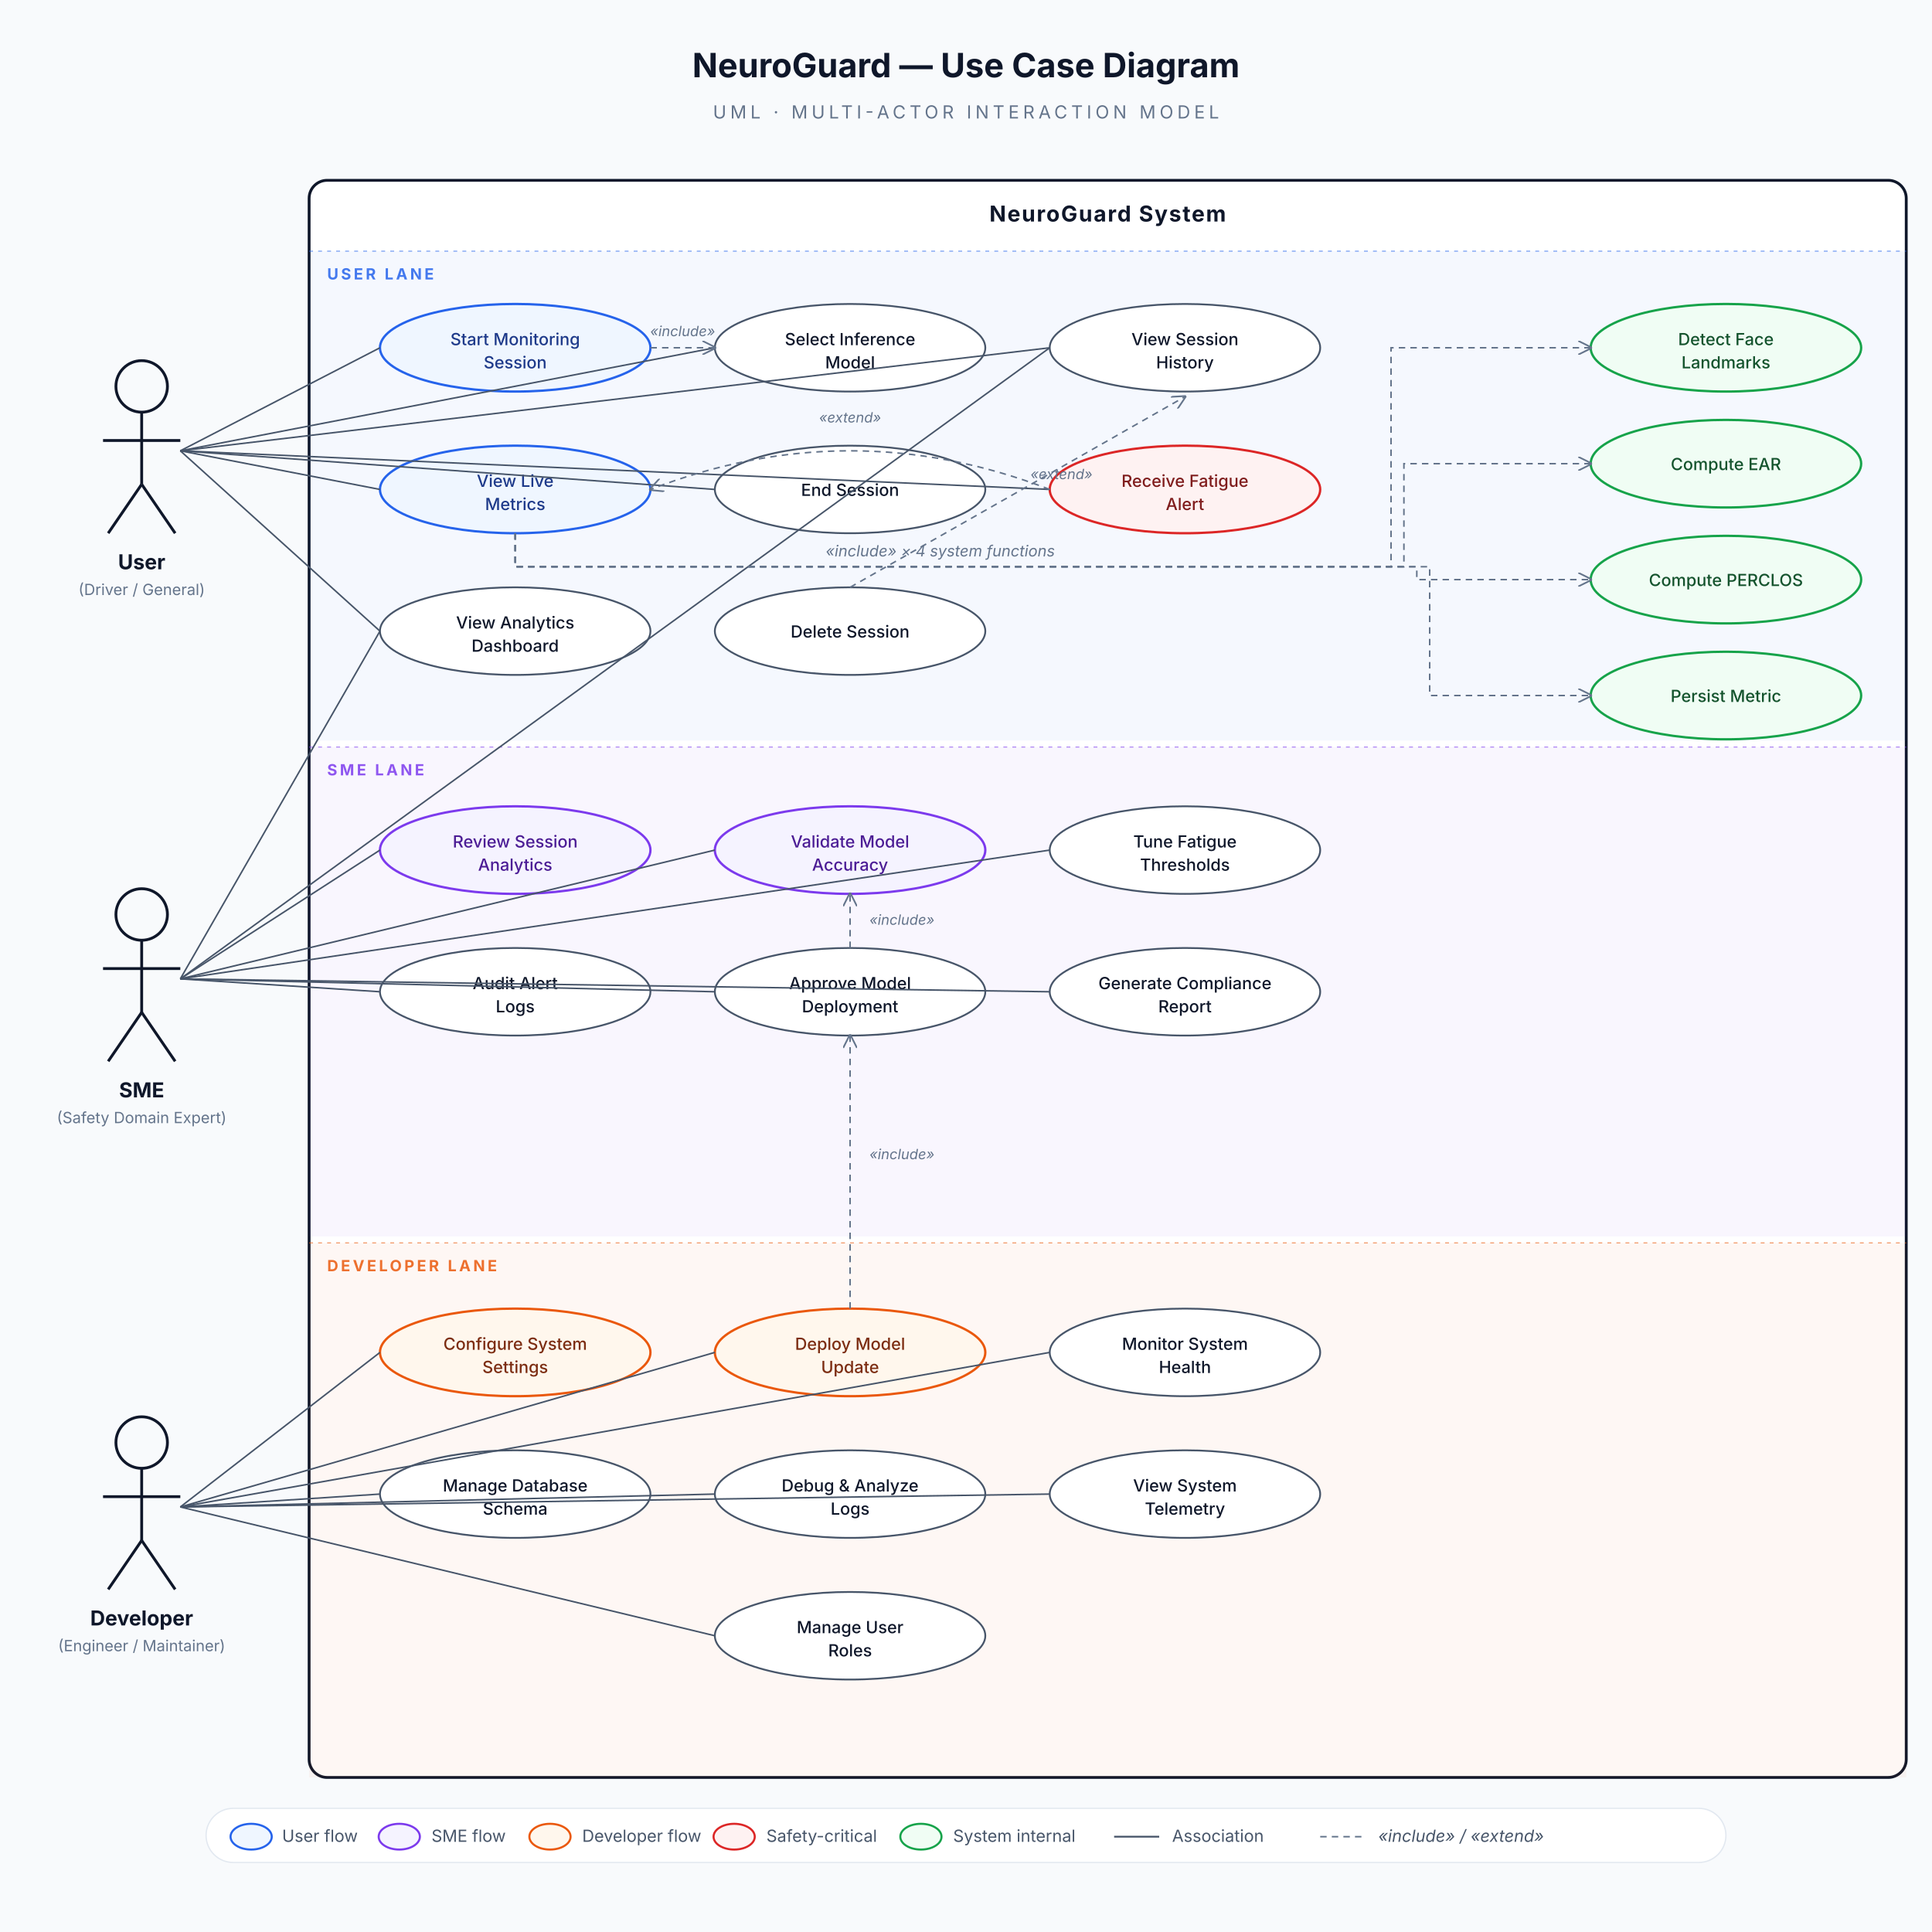
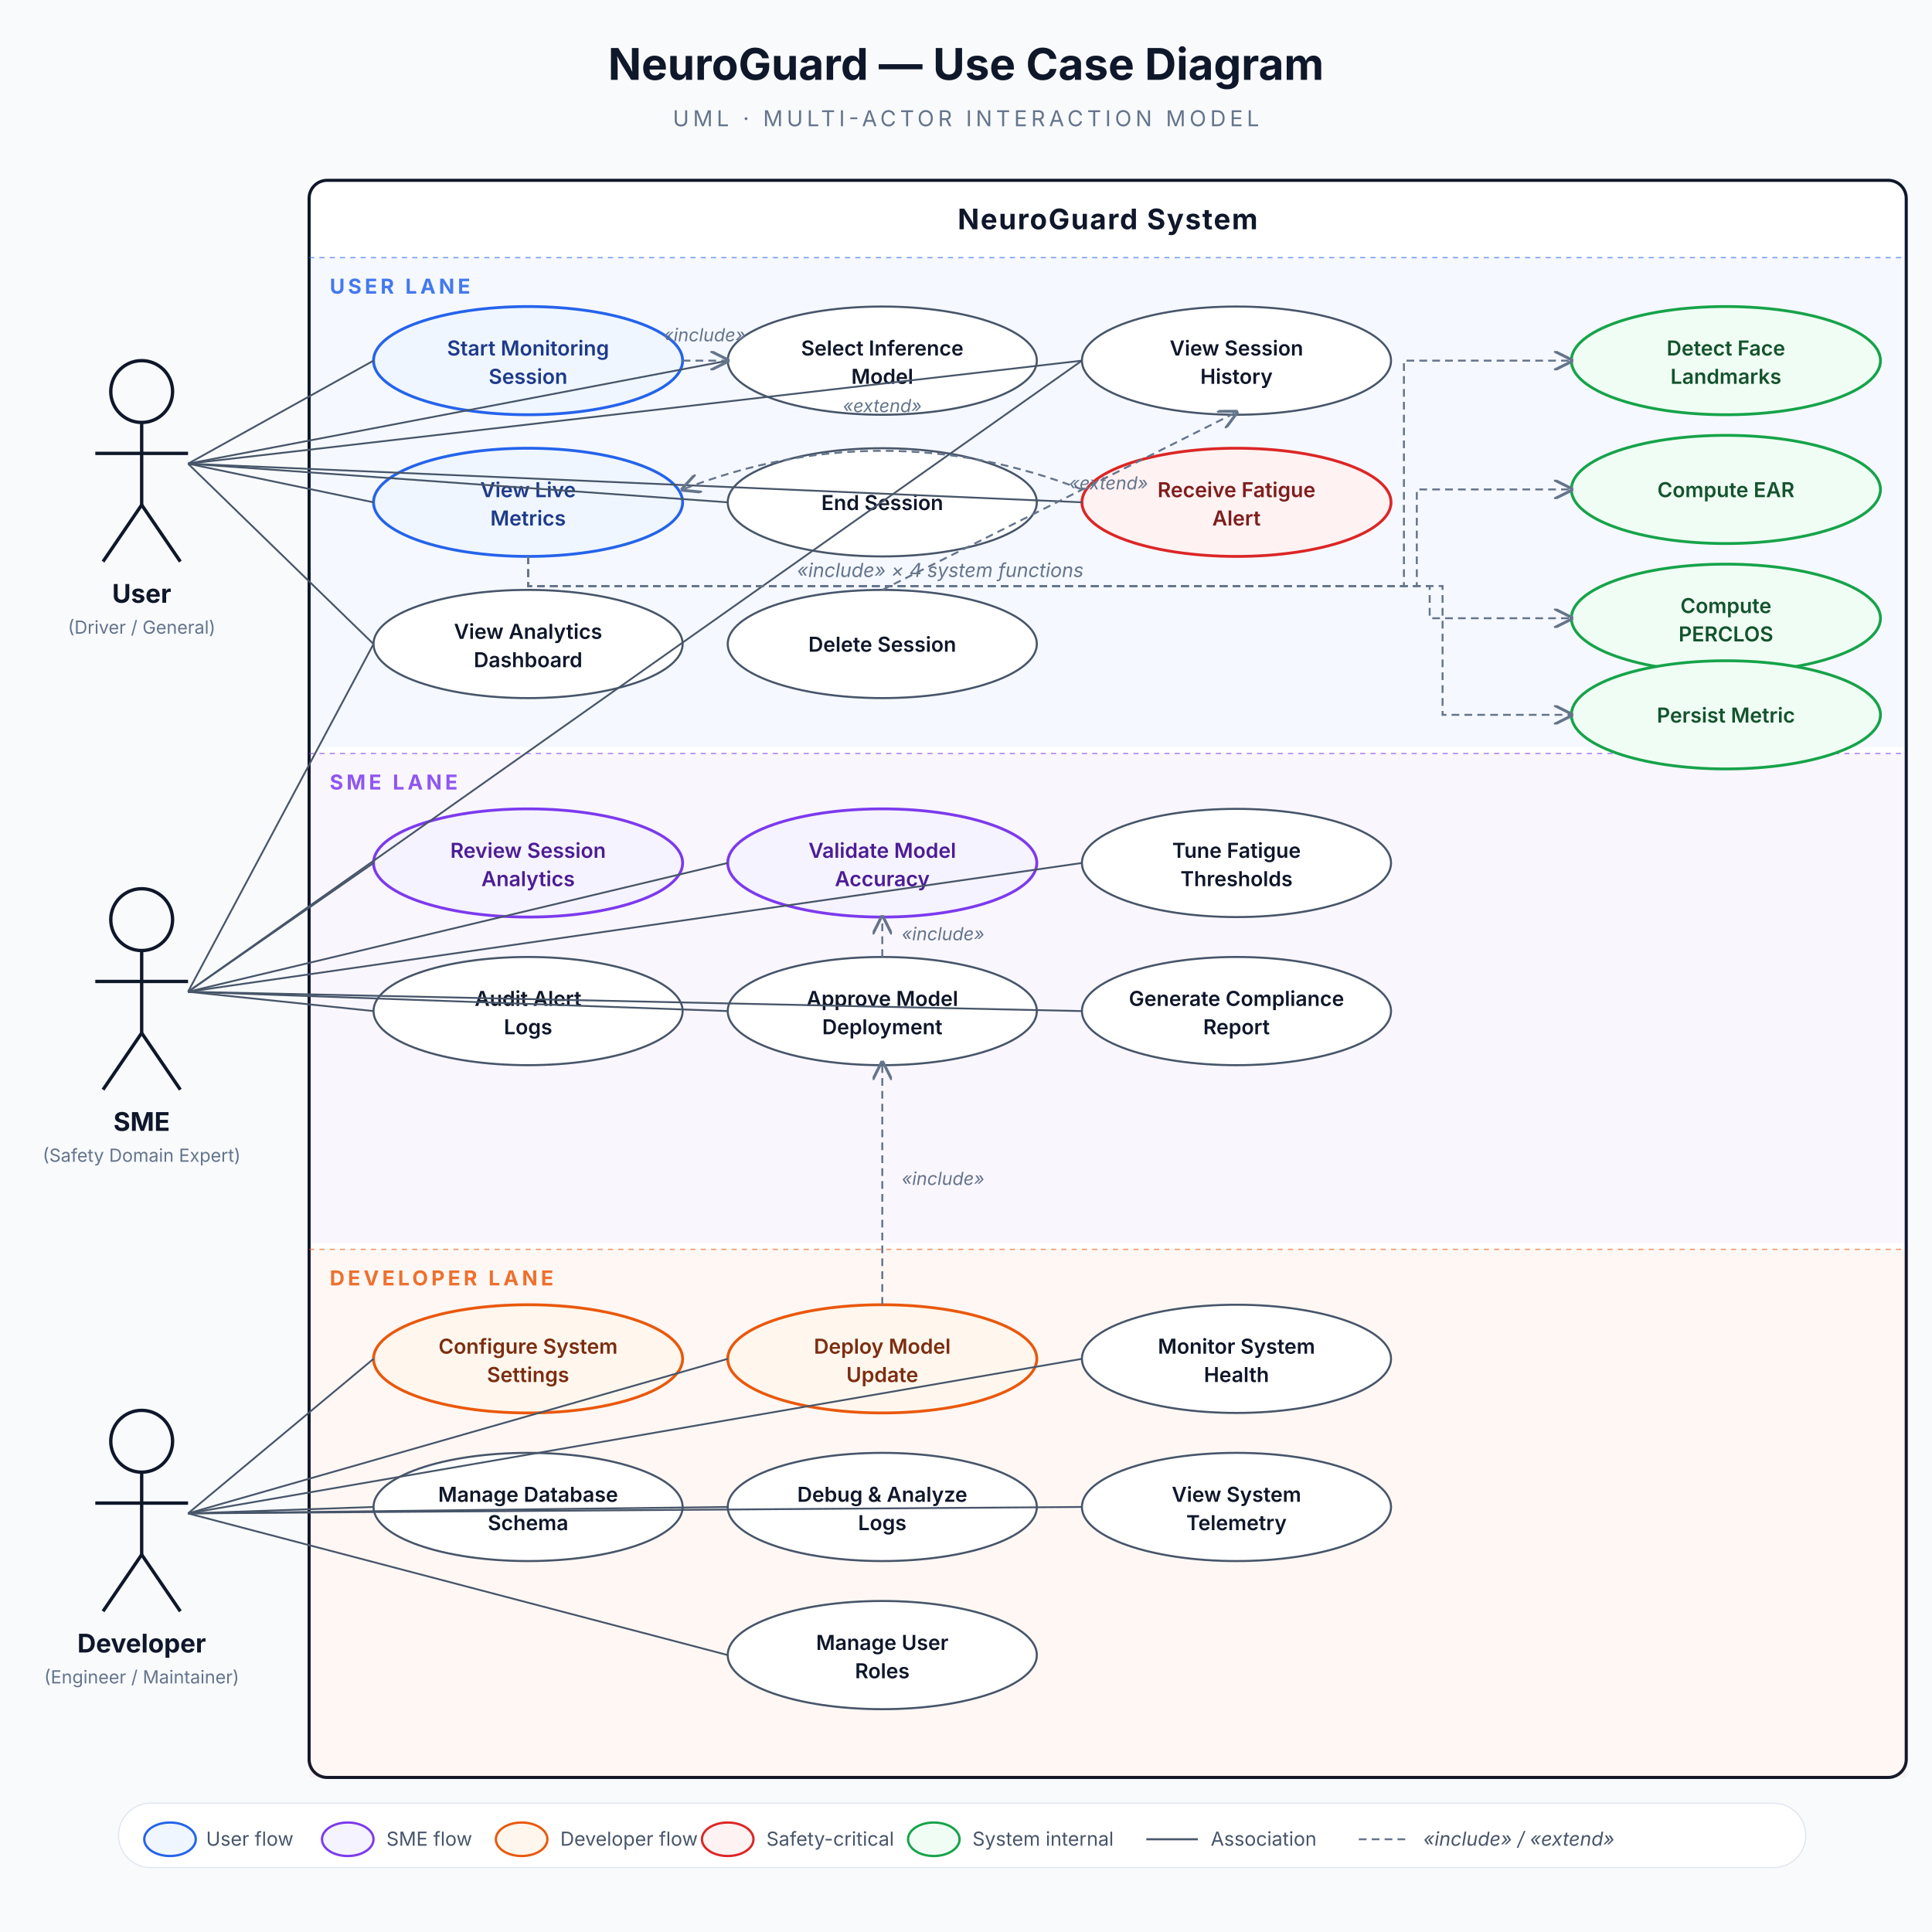
<svg xmlns="http://www.w3.org/2000/svg" viewBox="0 0 1500 1500" font-family="'Inter', system-ui, sans-serif">
  <rect width="1500" height="1500" fill="#f8fafc" />
  <defs>
-     <marker id="arrow" viewBox="0 0 10 10" refX="9" refY="5" markerWidth="9" markerHeight="9" orient="auto">
-       <path d="M 0 0 L 10 5 L 0 10" fill="none" stroke="#64748b" stroke-width="1.2" />
+     <marker id="arrow" viewBox="0 0 10 10" refX="9" refY="5" markerWidth="10" markerHeight="10" orient="auto">
+       <path d="M 0 0 L 10 5 L 0 10" fill="none" stroke="#64748b" stroke-width="1.5" />
    </marker>
  </defs>
-   <text x="750" y="60" text-anchor="middle" font-size="26" font-weight="700" fill="#0f172a">NeuroGuard — Use Case Diagram</text>
-   <text x="750" y="92" text-anchor="middle" font-size="14" fill="#64748b" letter-spacing="3">UML · MULTI-ACTOR INTERACTION MODEL</text>
-   <rect x="240" y="140" width="1240" height="1240" rx="14" fill="#ffffff" stroke="#0f172a" stroke-width="2.2" />
-   <text x="860" y="172" text-anchor="middle" font-size="17" font-weight="700" fill="#0f172a" letter-spacing="1">NeuroGuard System</text>
-   <rect x="240" y="195" width="1240" height="380" fill="#2563eb" opacity="0.05" />
-   <line x1="240" y1="195" x2="1480" y2="195" stroke="#2563eb" stroke-width="0.8" stroke-dasharray="3 4" opacity="0.6" />
-   <text x="254" y="217" font-size="12" font-weight="700" fill="#2563eb" letter-spacing="2" opacity="0.85">USER LANE</text>
-   <rect x="240" y="580" width="1240" height="380" fill="#7c3aed" opacity="0.05" />
-   <line x1="240" y1="580" x2="1480" y2="580" stroke="#7c3aed" stroke-width="0.8" stroke-dasharray="3 4" opacity="0.6" />
-   <text x="254" y="602" font-size="12" font-weight="700" fill="#7c3aed" letter-spacing="2" opacity="0.85">SME LANE</text>
-   <rect x="240" y="965" width="1240" height="415" fill="#ea580c" opacity="0.05" />
-   <line x1="240" y1="965" x2="1480" y2="965" stroke="#ea580c" stroke-width="0.8" stroke-dasharray="3 4" opacity="0.6" />
-   <text x="254" y="987" font-size="12" font-weight="700" fill="#ea580c" letter-spacing="2" opacity="0.85">DEVELOPER LANE</text>
-   <g>
-     <circle cx="110" cy="300" r="20" fill="none" stroke="#0f172a" stroke-width="2.2" />
-     <line x1="110" y1="320" x2="110" y2="376" stroke="#0f172a" stroke-width="2.2" />
-     <line x1="80" y1="342" x2="140" y2="342" stroke="#0f172a" stroke-width="2.2" />
-     <line x1="110" y1="376" x2="84" y2="414" stroke="#0f172a" stroke-width="2.2" />
-     <line x1="110" y1="376" x2="136" y2="414" stroke="#0f172a" stroke-width="2.2" />
-     <text x="110" y="442" text-anchor="middle" font-size="16" font-weight="700" fill="#0f172a">User</text>
-     <text x="110" y="462" text-anchor="middle" font-size="12" fill="#64748b">(Driver / General)</text>
-   </g>
-   <g>
-     <circle cx="110" cy="710" r="20" fill="none" stroke="#0f172a" stroke-width="2.2" />
-     <line x1="110" y1="730" x2="110" y2="786" stroke="#0f172a" stroke-width="2.2" />
-     <line x1="80" y1="752" x2="140" y2="752" stroke="#0f172a" stroke-width="2.2" />
-     <line x1="110" y1="786" x2="84" y2="824" stroke="#0f172a" stroke-width="2.2" />
-     <line x1="110" y1="786" x2="136" y2="824" stroke="#0f172a" stroke-width="2.2" />
-     <text x="110" y="852" text-anchor="middle" font-size="16" font-weight="700" fill="#0f172a">SME</text>
-     <text x="110" y="872" text-anchor="middle" font-size="12" fill="#64748b">(Safety Domain Expert)</text>
-   </g>
-   <g>
-     <circle cx="110" cy="1120" r="20" fill="none" stroke="#0f172a" stroke-width="2.2" />
-     <line x1="110" y1="1140" x2="110" y2="1196" stroke="#0f172a" stroke-width="2.2" />
-     <line x1="80" y1="1162" x2="140" y2="1162" stroke="#0f172a" stroke-width="2.2" />
-     <line x1="110" y1="1196" x2="84" y2="1234" stroke="#0f172a" stroke-width="2.2" />
-     <line x1="110" y1="1196" x2="136" y2="1234" stroke="#0f172a" stroke-width="2.2" />
-     <text x="110" y="1262" text-anchor="middle" font-size="16" font-weight="700" fill="#0f172a">Developer</text>
-     <text x="110" y="1282" text-anchor="middle" font-size="12" fill="#64748b">(Engineer / Maintainer)</text>
-   </g>
-   <g>
-     <ellipse cx="400" cy="270" rx="105" ry="34" fill="#eff6ff" stroke="#2563eb" stroke-width="1.8" />
-     <text x="400" y="268" text-anchor="middle" font-size="13" fill="#1e3a8a" font-weight="500">Start Monitoring</text>
-     <text x="400" y="286" text-anchor="middle" font-size="13" fill="#1e3a8a" font-weight="500">Session</text>
-   </g>
-   <g>
-     <ellipse cx="660" cy="270" rx="105" ry="34" fill="#ffffff" stroke="#475569" stroke-width="1.4" />
-     <text x="660" y="268" text-anchor="middle" font-size="13" fill="#0f172a" font-weight="500">Select Inference</text>
-     <text x="660" y="286" text-anchor="middle" font-size="13" fill="#0f172a" font-weight="500">Model</text>
-   </g>
-   <g>
-     <ellipse cx="920" cy="270" rx="105" ry="34" fill="#ffffff" stroke="#475569" stroke-width="1.4" />
-     <text x="920" y="268" text-anchor="middle" font-size="13" fill="#0f172a" font-weight="500">View Session</text>
-     <text x="920" y="286" text-anchor="middle" font-size="13" fill="#0f172a" font-weight="500">History</text>
-   </g>
-   <g>
-     <ellipse cx="400" cy="380" rx="105" ry="34" fill="#eff6ff" stroke="#2563eb" stroke-width="1.8" />
-     <text x="400" y="378" text-anchor="middle" font-size="13" fill="#1e3a8a" font-weight="500">View Live</text>
-     <text x="400" y="396" text-anchor="middle" font-size="13" fill="#1e3a8a" font-weight="500">Metrics</text>
-   </g>
-   <g>
-     <ellipse cx="660" cy="380" rx="105" ry="34" fill="#ffffff" stroke="#475569" stroke-width="1.4" />
-     <text x="660" y="385" text-anchor="middle" font-size="13" fill="#0f172a" font-weight="500">End Session</text>
-   </g>
-   <g>
-     <ellipse cx="920" cy="380" rx="105" ry="34" fill="#fef2f2" stroke="#dc2626" stroke-width="1.8" />
-     <text x="920" y="378" text-anchor="middle" font-size="13" fill="#7f1d1d" font-weight="500">Receive Fatigue</text>
-     <text x="920" y="396" text-anchor="middle" font-size="13" fill="#7f1d1d" font-weight="500">Alert</text>
-   </g>
-   <g>
-     <ellipse cx="400" cy="490" rx="105" ry="34" fill="#ffffff" stroke="#475569" stroke-width="1.4" />
-     <text x="400" y="488" text-anchor="middle" font-size="13" fill="#0f172a" font-weight="500">View Analytics</text>
-     <text x="400" y="506" text-anchor="middle" font-size="13" fill="#0f172a" font-weight="500">Dashboard</text>
-   </g>
-   <g>
-     <ellipse cx="660" cy="490" rx="105" ry="34" fill="#ffffff" stroke="#475569" stroke-width="1.4" />
-     <text x="660" y="495" text-anchor="middle" font-size="13" fill="#0f172a" font-weight="500">Delete Session</text>
-   </g>
-   <g>
-     <ellipse cx="400" cy="660" rx="105" ry="34" fill="#f5f3ff" stroke="#7c3aed" stroke-width="1.8" />
-     <text x="400" y="658" text-anchor="middle" font-size="13" fill="#4c1d95" font-weight="500">Review Session</text>
-     <text x="400" y="676" text-anchor="middle" font-size="13" fill="#4c1d95" font-weight="500">Analytics</text>
-   </g>
-   <g>
-     <ellipse cx="660" cy="660" rx="105" ry="34" fill="#f5f3ff" stroke="#7c3aed" stroke-width="1.8" />
-     <text x="660" y="658" text-anchor="middle" font-size="13" fill="#4c1d95" font-weight="500">Validate Model</text>
-     <text x="660" y="676" text-anchor="middle" font-size="13" fill="#4c1d95" font-weight="500">Accuracy</text>
-   </g>
-   <g>
-     <ellipse cx="920" cy="660" rx="105" ry="34" fill="#ffffff" stroke="#475569" stroke-width="1.4" />
-     <text x="920" y="658" text-anchor="middle" font-size="13" fill="#0f172a" font-weight="500">Tune Fatigue</text>
-     <text x="920" y="676" text-anchor="middle" font-size="13" fill="#0f172a" font-weight="500">Thresholds</text>
-   </g>
-   <g>
-     <ellipse cx="400" cy="770" rx="105" ry="34" fill="#ffffff" stroke="#475569" stroke-width="1.4" />
-     <text x="400" y="768" text-anchor="middle" font-size="13" fill="#0f172a" font-weight="500">Audit Alert</text>
-     <text x="400" y="786" text-anchor="middle" font-size="13" fill="#0f172a" font-weight="500">Logs</text>
-   </g>
-   <g>
-     <ellipse cx="660" cy="770" rx="105" ry="34" fill="#ffffff" stroke="#475569" stroke-width="1.4" />
-     <text x="660" y="768" text-anchor="middle" font-size="13" fill="#0f172a" font-weight="500">Approve Model</text>
-     <text x="660" y="786" text-anchor="middle" font-size="13" fill="#0f172a" font-weight="500">Deployment</text>
-   </g>
-   <g>
-     <ellipse cx="920" cy="770" rx="105" ry="34" fill="#ffffff" stroke="#475569" stroke-width="1.4" />
-     <text x="920" y="768" text-anchor="middle" font-size="13" fill="#0f172a" font-weight="500">Generate Compliance</text>
-     <text x="920" y="786" text-anchor="middle" font-size="13" fill="#0f172a" font-weight="500">Report</text>
-   </g>
-   <g>
-     <ellipse cx="400" cy="1050" rx="105" ry="34" fill="#fff7ed" stroke="#ea580c" stroke-width="1.8" />
-     <text x="400" y="1048" text-anchor="middle" font-size="13" fill="#7c2d12" font-weight="500">Configure System</text>
-     <text x="400" y="1066" text-anchor="middle" font-size="13" fill="#7c2d12" font-weight="500">Settings</text>
-   </g>
-   <g>
-     <ellipse cx="660" cy="1050" rx="105" ry="34" fill="#fff7ed" stroke="#ea580c" stroke-width="1.8" />
-     <text x="660" y="1048" text-anchor="middle" font-size="13" fill="#7c2d12" font-weight="500">Deploy Model</text>
-     <text x="660" y="1066" text-anchor="middle" font-size="13" fill="#7c2d12" font-weight="500">Update</text>
-   </g>
-   <g>
-     <ellipse cx="920" cy="1050" rx="105" ry="34" fill="#ffffff" stroke="#475569" stroke-width="1.4" />
-     <text x="920" y="1048" text-anchor="middle" font-size="13" fill="#0f172a" font-weight="500">Monitor System</text>
-     <text x="920" y="1066" text-anchor="middle" font-size="13" fill="#0f172a" font-weight="500">Health</text>
-   </g>
-   <g>
-     <ellipse cx="400" cy="1160" rx="105" ry="34" fill="#ffffff" stroke="#475569" stroke-width="1.4" />
-     <text x="400" y="1158" text-anchor="middle" font-size="13" fill="#0f172a" font-weight="500">Manage Database</text>
-     <text x="400" y="1176" text-anchor="middle" font-size="13" fill="#0f172a" font-weight="500">Schema</text>
-   </g>
-   <g>
-     <ellipse cx="660" cy="1160" rx="105" ry="34" fill="#ffffff" stroke="#475569" stroke-width="1.4" />
-     <text x="660" y="1158" text-anchor="middle" font-size="13" fill="#0f172a" font-weight="500">Debug &amp; Analyze</text>
-     <text x="660" y="1176" text-anchor="middle" font-size="13" fill="#0f172a" font-weight="500">Logs</text>
-   </g>
-   <g>
-     <ellipse cx="920" cy="1160" rx="105" ry="34" fill="#ffffff" stroke="#475569" stroke-width="1.4" />
-     <text x="920" y="1158" text-anchor="middle" font-size="13" fill="#0f172a" font-weight="500">View System</text>
-     <text x="920" y="1176" text-anchor="middle" font-size="13" fill="#0f172a" font-weight="500">Telemetry</text>
-   </g>
-   <g>
-     <ellipse cx="660" cy="1270" rx="105" ry="34" fill="#ffffff" stroke="#475569" stroke-width="1.4" />
-     <text x="660" y="1268" text-anchor="middle" font-size="13" fill="#0f172a" font-weight="500">Manage User</text>
-     <text x="660" y="1286" text-anchor="middle" font-size="13" fill="#0f172a" font-weight="500">Roles</text>
-   </g>
-   <g>
-     <ellipse cx="1340" cy="270" rx="105" ry="34" fill="#f0fdf4" stroke="#16a34a" stroke-width="1.8" />
-     <text x="1340" y="268" text-anchor="middle" font-size="13" fill="#14532d" font-weight="500">Detect Face</text>
-     <text x="1340" y="286" text-anchor="middle" font-size="13" fill="#14532d" font-weight="500">Landmarks</text>
-   </g>
-   <g>
-     <ellipse cx="1340" cy="360" rx="105" ry="34" fill="#f0fdf4" stroke="#16a34a" stroke-width="1.8" />
-     <text x="1340" y="365" text-anchor="middle" font-size="13" fill="#14532d" font-weight="500">Compute EAR</text>
-   </g>
-   <g>
-     <ellipse cx="1340" cy="450" rx="105" ry="34" fill="#f0fdf4" stroke="#16a34a" stroke-width="1.8" />
-     <text x="1340" y="455" text-anchor="middle" font-size="13" fill="#14532d" font-weight="500">Compute PERCLOS</text>
-   </g>
-   <g>
-     <ellipse cx="1340" cy="540" rx="105" ry="34" fill="#f0fdf4" stroke="#16a34a" stroke-width="1.8" />
-     <text x="1340" y="545" text-anchor="middle" font-size="13" fill="#14532d" font-weight="500">Persist Metric</text>
-   </g>
-   <line x1="140" y1="350" x2="295" y2="270" stroke="#475569" stroke-width="1.2" />
-   <line x1="140" y1="350" x2="295" y2="380" stroke="#475569" stroke-width="1.2" />
-   <line x1="140" y1="350" x2="295" y2="490" stroke="#475569" stroke-width="1.2" />
-   <line x1="140" y1="350" x2="555" y2="270" stroke="#475569" stroke-width="1.2" />
-   <line x1="140" y1="350" x2="555" y2="380" stroke="#475569" stroke-width="1.2" />
-   <line x1="140" y1="350" x2="815" y2="270" stroke="#475569" stroke-width="1.2" />
-   <line x1="140" y1="350" x2="815" y2="380" stroke="#475569" stroke-width="1.2" />
-   <line x1="140" y1="760" x2="295" y2="660" stroke="#475569" stroke-width="1.2" />
-   <line x1="140" y1="760" x2="295" y2="770" stroke="#475569" stroke-width="1.2" />
-   <line x1="140" y1="760" x2="555" y2="660" stroke="#475569" stroke-width="1.2" />
-   <line x1="140" y1="760" x2="555" y2="770" stroke="#475569" stroke-width="1.2" />
-   <line x1="140" y1="760" x2="815" y2="660" stroke="#475569" stroke-width="1.2" />
-   <line x1="140" y1="760" x2="815" y2="770" stroke="#475569" stroke-width="1.2" />
-   <line x1="140" y1="760" x2="295" y2="490" stroke="#475569" stroke-width="1.2" />
-   <line x1="140" y1="760" x2="815" y2="270" stroke="#475569" stroke-width="1.2" />
-   <line x1="140" y1="1170" x2="295" y2="1050" stroke="#475569" stroke-width="1.2" />
-   <line x1="140" y1="1170" x2="295" y2="1160" stroke="#475569" stroke-width="1.2" />
-   <line x1="140" y1="1170" x2="555" y2="1050" stroke="#475569" stroke-width="1.2" />
-   <line x1="140" y1="1170" x2="555" y2="1160" stroke="#475569" stroke-width="1.2" />
-   <line x1="140" y1="1170" x2="555" y2="1270" stroke="#475569" stroke-width="1.2" />
-   <line x1="140" y1="1170" x2="815" y2="1050" stroke="#475569" stroke-width="1.2" />
-   <line x1="140" y1="1170" x2="815" y2="1160" stroke="#475569" stroke-width="1.2" />
-   <line x1="505" y1="270" x2="555" y2="270" stroke="#64748b" stroke-width="1.2" stroke-dasharray="5 4" marker-end="url(#arrow)" />
-   <text x="530" y="261" text-anchor="middle" font-size="11" fill="#64748b" font-style="italic">«include»</text>
-   <path d="M 400 414 L 400 440 L 1080 440 L 1080 270 L 1235 270" stroke="#64748b" stroke-width="1.2" stroke-dasharray="5 4" fill="none" marker-end="url(#arrow)" />
-   <path d="M 400 414 L 400 440 L 1090 440 L 1090 360 L 1235 360" stroke="#64748b" stroke-width="1.2" stroke-dasharray="5 4" fill="none" marker-end="url(#arrow)" />
-   <path d="M 400 414 L 400 440 L 1100 440 L 1100 450 L 1235 450" stroke="#64748b" stroke-width="1.2" stroke-dasharray="5 4" fill="none" marker-end="url(#arrow)" />
-   <path d="M 400 414 L 400 440 L 1110 440 L 1110 540 L 1235 540" stroke="#64748b" stroke-width="1.2" stroke-dasharray="5 4" fill="none" marker-end="url(#arrow)" />
-   <text x="730" y="432" text-anchor="middle" font-size="12" fill="#64748b" font-style="italic">«include» × 4 system functions</text>
-   <path d="M 815 380 Q 660 320 505 380" stroke="#64748b" stroke-width="1.2" stroke-dasharray="5 4" fill="none" marker-end="url(#arrow)" />
-   <text x="660" y="328" text-anchor="middle" font-size="11" fill="#64748b" font-style="italic">«extend»</text>
-   <line x1="660" y1="456" x2="920" y2="308" stroke="#64748b" stroke-width="1.2" stroke-dasharray="5 4" marker-end="url(#arrow)" />
-   <text x="800" y="372" font-size="11" fill="#64748b" font-style="italic">«extend»</text>
-   <line x1="660" y1="736" x2="660" y2="694" stroke="#64748b" stroke-width="1.2" stroke-dasharray="5 4" marker-end="url(#arrow)" />
-   <text x="675" y="718" font-size="11" fill="#64748b" font-style="italic">«include»</text>
-   <line x1="660" y1="1016" x2="660" y2="804" stroke="#64748b" stroke-width="1.2" stroke-dasharray="5 4" marker-end="url(#arrow)" />
-   <text x="675" y="900" font-size="11" fill="#64748b" font-style="italic">«include»</text>
-   <g transform="translate(175, 1430)">
-     <rect x="-15" y="-26" width="1180" height="42" rx="21" fill="#ffffff" stroke="#e2e8f0" />
-     <ellipse cx="20" cy="-4" rx="16" ry="10" fill="#eff6ff" stroke="#2563eb" stroke-width="1.6" />
-     <text x="44" y="0" font-size="13" fill="#475569">User flow</text>
-     <ellipse cx="135" cy="-4" rx="16" ry="10" fill="#f5f3ff" stroke="#7c3aed" stroke-width="1.6" />
-     <text x="160" y="0" font-size="13" fill="#475569">SME flow</text>
-     <ellipse cx="252" cy="-4" rx="16" ry="10" fill="#fff7ed" stroke="#ea580c" stroke-width="1.6" />
-     <text x="277" y="0" font-size="13" fill="#475569">Developer flow</text>
-     <ellipse cx="395" cy="-4" rx="16" ry="10" fill="#fef2f2" stroke="#dc2626" stroke-width="1.6" />
-     <text x="420" y="0" font-size="13" fill="#475569">Safety-critical</text>
-     <ellipse cx="540" cy="-4" rx="16" ry="10" fill="#f0fdf4" stroke="#16a34a" stroke-width="1.6" />
-     <text x="565" y="0" font-size="13" fill="#475569">System internal</text>
-     <line x1="690" y1="-4" x2="725" y2="-4" stroke="#475569" stroke-width="1.4" />
-     <text x="735" y="0" font-size="13" fill="#475569">Association</text>
-     <line x1="850" y1="-4" x2="885" y2="-4" stroke="#64748b" stroke-width="1.2" stroke-dasharray="5 4" />
-     <text x="895" y="0" font-size="13" font-style="italic" fill="#475569">«include» / «extend»</text>
+   <text x="750" y="62" text-anchor="middle" font-size="34" font-weight="700" fill="#0f172a">NeuroGuard — Use Case Diagram</text>
+   <text x="750" y="98" text-anchor="middle" font-size="17" fill="#64748b" letter-spacing="3">UML · MULTI-ACTOR INTERACTION MODEL</text>
+   <rect x="240" y="140" width="1240" height="1240" rx="14" fill="#ffffff" stroke="#0f172a" stroke-width="2.4" />
+   <text x="860" y="178" text-anchor="middle" font-size="22" font-weight="700" fill="#0f172a" letter-spacing="1">NeuroGuard System</text>
+   <rect x="240" y="200" width="1240" height="380" fill="#2563eb" opacity="0.05" />
+   <line x1="240" y1="200" x2="1480" y2="200" stroke="#2563eb" stroke-width="1" stroke-dasharray="4 4" opacity="0.6" />
+   <text x="256" y="228" font-size="16" font-weight="700" fill="#2563eb" letter-spacing="2.5" opacity="0.85">USER LANE</text>
+   <rect x="240" y="585" width="1240" height="380" fill="#7c3aed" opacity="0.05" />
+   <line x1="240" y1="585" x2="1480" y2="585" stroke="#7c3aed" stroke-width="1" stroke-dasharray="4 4" opacity="0.6" />
+   <text x="256" y="613" font-size="16" font-weight="700" fill="#7c3aed" letter-spacing="2.5" opacity="0.85">SME LANE</text>
+   <rect x="240" y="970" width="1240" height="410" fill="#ea580c" opacity="0.05" />
+   <line x1="240" y1="970" x2="1480" y2="970" stroke="#ea580c" stroke-width="1" stroke-dasharray="4 4" opacity="0.6" />
+   <text x="256" y="998" font-size="16" font-weight="700" fill="#ea580c" letter-spacing="2.5" opacity="0.85">DEVELOPER LANE</text>
+   <g>
+     <circle cx="110" cy="304" r="24" fill="none" stroke="#0f172a" stroke-width="2.6" />
+     <line x1="110" y1="328" x2="110" y2="392" stroke="#0f172a" stroke-width="2.6" />
+     <line x1="74" y1="352" x2="146" y2="352" stroke="#0f172a" stroke-width="2.6" />
+     <line x1="110" y1="392" x2="80" y2="436" stroke="#0f172a" stroke-width="2.6" />
+     <line x1="110" y1="392" x2="140" y2="436" stroke="#0f172a" stroke-width="2.6" />
+     <text x="110" y="468" text-anchor="middle" font-size="20" font-weight="700" fill="#0f172a">User</text>
+     <text x="110" y="492" text-anchor="middle" font-size="14" fill="#64748b">(Driver / General)</text>
+   </g>
+   <g>
+     <circle cx="110" cy="714" r="24" fill="none" stroke="#0f172a" stroke-width="2.6" />
+     <line x1="110" y1="738" x2="110" y2="802" stroke="#0f172a" stroke-width="2.6" />
+     <line x1="74" y1="762" x2="146" y2="762" stroke="#0f172a" stroke-width="2.6" />
+     <line x1="110" y1="802" x2="80" y2="846" stroke="#0f172a" stroke-width="2.6" />
+     <line x1="110" y1="802" x2="140" y2="846" stroke="#0f172a" stroke-width="2.6" />
+     <text x="110" y="878" text-anchor="middle" font-size="20" font-weight="700" fill="#0f172a">SME</text>
+     <text x="110" y="902" text-anchor="middle" font-size="14" fill="#64748b">(Safety Domain Expert)</text>
+   </g>
+   <g>
+     <circle cx="110" cy="1119" r="24" fill="none" stroke="#0f172a" stroke-width="2.6" />
+     <line x1="110" y1="1143" x2="110" y2="1207" stroke="#0f172a" stroke-width="2.6" />
+     <line x1="74" y1="1167" x2="146" y2="1167" stroke="#0f172a" stroke-width="2.6" />
+     <line x1="110" y1="1207" x2="80" y2="1251" stroke="#0f172a" stroke-width="2.6" />
+     <line x1="110" y1="1207" x2="140" y2="1251" stroke="#0f172a" stroke-width="2.6" />
+     <text x="110" y="1283" text-anchor="middle" font-size="20" font-weight="700" fill="#0f172a">Developer</text>
+     <text x="110" y="1307" text-anchor="middle" font-size="14" fill="#64748b">(Engineer / Maintainer)</text>
+   </g>
+   <g>
+     <ellipse cx="410" cy="280" rx="120" ry="42" fill="#eff6ff" stroke="#2563eb" stroke-width="2.2" />
+     <text x="410" y="276" text-anchor="middle" font-size="16" fill="#1e3a8a" font-weight="600">Start Monitoring</text>
+     <text x="410" y="298" text-anchor="middle" font-size="16" fill="#1e3a8a" font-weight="600">Session</text>
+   </g>
+   <g>
+     <ellipse cx="685" cy="280" rx="120" ry="42" fill="#ffffff" stroke="#475569" stroke-width="1.6" />
+     <text x="685" y="276" text-anchor="middle" font-size="16" fill="#0f172a" font-weight="600">Select Inference</text>
+     <text x="685" y="298" text-anchor="middle" font-size="16" fill="#0f172a" font-weight="600">Model</text>
+   </g>
+   <g>
+     <ellipse cx="960" cy="280" rx="120" ry="42" fill="#ffffff" stroke="#475569" stroke-width="1.6" />
+     <text x="960" y="276" text-anchor="middle" font-size="16" fill="#0f172a" font-weight="600">View Session</text>
+     <text x="960" y="298" text-anchor="middle" font-size="16" fill="#0f172a" font-weight="600">History</text>
+   </g>
+   <g>
+     <ellipse cx="410" cy="390" rx="120" ry="42" fill="#eff6ff" stroke="#2563eb" stroke-width="2.2" />
+     <text x="410" y="386" text-anchor="middle" font-size="16" fill="#1e3a8a" font-weight="600">View Live</text>
+     <text x="410" y="408" text-anchor="middle" font-size="16" fill="#1e3a8a" font-weight="600">Metrics</text>
+   </g>
+   <g>
+     <ellipse cx="685" cy="390" rx="120" ry="42" fill="#ffffff" stroke="#475569" stroke-width="1.6" />
+     <text x="685" y="396" text-anchor="middle" font-size="16" fill="#0f172a" font-weight="600">End Session</text>
+   </g>
+   <g>
+     <ellipse cx="960" cy="390" rx="120" ry="42" fill="#fef2f2" stroke="#dc2626" stroke-width="2.2" />
+     <text x="960" y="386" text-anchor="middle" font-size="16" fill="#7f1d1d" font-weight="600">Receive Fatigue</text>
+     <text x="960" y="408" text-anchor="middle" font-size="16" fill="#7f1d1d" font-weight="600">Alert</text>
+   </g>
+   <g>
+     <ellipse cx="410" cy="500" rx="120" ry="42" fill="#ffffff" stroke="#475569" stroke-width="1.6" />
+     <text x="410" y="496" text-anchor="middle" font-size="16" fill="#0f172a" font-weight="600">View Analytics</text>
+     <text x="410" y="518" text-anchor="middle" font-size="16" fill="#0f172a" font-weight="600">Dashboard</text>
+   </g>
+   <g>
+     <ellipse cx="685" cy="500" rx="120" ry="42" fill="#ffffff" stroke="#475569" stroke-width="1.6" />
+     <text x="685" y="506" text-anchor="middle" font-size="16" fill="#0f172a" font-weight="600">Delete Session</text>
+   </g>
+   <g>
+     <ellipse cx="410" cy="670" rx="120" ry="42" fill="#f5f3ff" stroke="#7c3aed" stroke-width="2.2" />
+     <text x="410" y="666" text-anchor="middle" font-size="16" fill="#4c1d95" font-weight="600">Review Session</text>
+     <text x="410" y="688" text-anchor="middle" font-size="16" fill="#4c1d95" font-weight="600">Analytics</text>
+   </g>
+   <g>
+     <ellipse cx="685" cy="670" rx="120" ry="42" fill="#f5f3ff" stroke="#7c3aed" stroke-width="2.2" />
+     <text x="685" y="666" text-anchor="middle" font-size="16" fill="#4c1d95" font-weight="600">Validate Model</text>
+     <text x="685" y="688" text-anchor="middle" font-size="16" fill="#4c1d95" font-weight="600">Accuracy</text>
+   </g>
+   <g>
+     <ellipse cx="960" cy="670" rx="120" ry="42" fill="#ffffff" stroke="#475569" stroke-width="1.6" />
+     <text x="960" y="666" text-anchor="middle" font-size="16" fill="#0f172a" font-weight="600">Tune Fatigue</text>
+     <text x="960" y="688" text-anchor="middle" font-size="16" fill="#0f172a" font-weight="600">Thresholds</text>
+   </g>
+   <g>
+     <ellipse cx="410" cy="785" rx="120" ry="42" fill="#ffffff" stroke="#475569" stroke-width="1.6" />
+     <text x="410" y="781" text-anchor="middle" font-size="16" fill="#0f172a" font-weight="600">Audit Alert</text>
+     <text x="410" y="803" text-anchor="middle" font-size="16" fill="#0f172a" font-weight="600">Logs</text>
+   </g>
+   <g>
+     <ellipse cx="685" cy="785" rx="120" ry="42" fill="#ffffff" stroke="#475569" stroke-width="1.6" />
+     <text x="685" y="781" text-anchor="middle" font-size="16" fill="#0f172a" font-weight="600">Approve Model</text>
+     <text x="685" y="803" text-anchor="middle" font-size="16" fill="#0f172a" font-weight="600">Deployment</text>
+   </g>
+   <g>
+     <ellipse cx="960" cy="785" rx="120" ry="42" fill="#ffffff" stroke="#475569" stroke-width="1.6" />
+     <text x="960" y="781" text-anchor="middle" font-size="16" fill="#0f172a" font-weight="600">Generate Compliance</text>
+     <text x="960" y="803" text-anchor="middle" font-size="16" fill="#0f172a" font-weight="600">Report</text>
+   </g>
+   <g>
+     <ellipse cx="410" cy="1055" rx="120" ry="42" fill="#fff7ed" stroke="#ea580c" stroke-width="2.2" />
+     <text x="410" y="1051" text-anchor="middle" font-size="16" fill="#7c2d12" font-weight="600">Configure System</text>
+     <text x="410" y="1073" text-anchor="middle" font-size="16" fill="#7c2d12" font-weight="600">Settings</text>
+   </g>
+   <g>
+     <ellipse cx="685" cy="1055" rx="120" ry="42" fill="#fff7ed" stroke="#ea580c" stroke-width="2.2" />
+     <text x="685" y="1051" text-anchor="middle" font-size="16" fill="#7c2d12" font-weight="600">Deploy Model</text>
+     <text x="685" y="1073" text-anchor="middle" font-size="16" fill="#7c2d12" font-weight="600">Update</text>
+   </g>
+   <g>
+     <ellipse cx="960" cy="1055" rx="120" ry="42" fill="#ffffff" stroke="#475569" stroke-width="1.6" />
+     <text x="960" y="1051" text-anchor="middle" font-size="16" fill="#0f172a" font-weight="600">Monitor System</text>
+     <text x="960" y="1073" text-anchor="middle" font-size="16" fill="#0f172a" font-weight="600">Health</text>
+   </g>
+   <g>
+     <ellipse cx="410" cy="1170" rx="120" ry="42" fill="#ffffff" stroke="#475569" stroke-width="1.6" />
+     <text x="410" y="1166" text-anchor="middle" font-size="16" fill="#0f172a" font-weight="600">Manage Database</text>
+     <text x="410" y="1188" text-anchor="middle" font-size="16" fill="#0f172a" font-weight="600">Schema</text>
+   </g>
+   <g>
+     <ellipse cx="685" cy="1170" rx="120" ry="42" fill="#ffffff" stroke="#475569" stroke-width="1.6" />
+     <text x="685" y="1166" text-anchor="middle" font-size="16" fill="#0f172a" font-weight="600">Debug &amp; Analyze</text>
+     <text x="685" y="1188" text-anchor="middle" font-size="16" fill="#0f172a" font-weight="600">Logs</text>
+   </g>
+   <g>
+     <ellipse cx="960" cy="1170" rx="120" ry="42" fill="#ffffff" stroke="#475569" stroke-width="1.6" />
+     <text x="960" y="1166" text-anchor="middle" font-size="16" fill="#0f172a" font-weight="600">View System</text>
+     <text x="960" y="1188" text-anchor="middle" font-size="16" fill="#0f172a" font-weight="600">Telemetry</text>
+   </g>
+   <g>
+     <ellipse cx="685" cy="1285" rx="120" ry="42" fill="#ffffff" stroke="#475569" stroke-width="1.6" />
+     <text x="685" y="1281" text-anchor="middle" font-size="16" fill="#0f172a" font-weight="600">Manage User</text>
+     <text x="685" y="1303" text-anchor="middle" font-size="16" fill="#0f172a" font-weight="600">Roles</text>
+   </g>
+   <g>
+     <ellipse cx="1340" cy="280" rx="120" ry="42" fill="#f0fdf4" stroke="#16a34a" stroke-width="2.2" />
+     <text x="1340" y="276" text-anchor="middle" font-size="16" fill="#14532d" font-weight="600">Detect Face</text>
+     <text x="1340" y="298" text-anchor="middle" font-size="16" fill="#14532d" font-weight="600">Landmarks</text>
+   </g>
+   <g>
+     <ellipse cx="1340" cy="380" rx="120" ry="42" fill="#f0fdf4" stroke="#16a34a" stroke-width="2.2" />
+     <text x="1340" y="386" text-anchor="middle" font-size="16" fill="#14532d" font-weight="600">Compute EAR</text>
+   </g>
+   <g>
+     <ellipse cx="1340" cy="480" rx="120" ry="42" fill="#f0fdf4" stroke="#16a34a" stroke-width="2.2" />
+     <text x="1340" y="476" text-anchor="middle" font-size="16" fill="#14532d" font-weight="600">Compute</text>
+     <text x="1340" y="498" text-anchor="middle" font-size="16" fill="#14532d" font-weight="600">PERCLOS</text>
+   </g>
+   <g>
+     <ellipse cx="1340" cy="555" rx="120" ry="42" fill="#f0fdf4" stroke="#16a34a" stroke-width="2.2" />
+     <text x="1340" y="561" text-anchor="middle" font-size="16" fill="#14532d" font-weight="600">Persist Metric</text>
+   </g>
+   <line x1="146" y1="360" x2="290" y2="280" stroke="#475569" stroke-width="1.4" />
+   <line x1="146" y1="360" x2="290" y2="390" stroke="#475569" stroke-width="1.4" />
+   <line x1="146" y1="360" x2="290" y2="500" stroke="#475569" stroke-width="1.4" />
+   <line x1="146" y1="360" x2="565" y2="280" stroke="#475569" stroke-width="1.4" />
+   <line x1="146" y1="360" x2="565" y2="390" stroke="#475569" stroke-width="1.4" />
+   <line x1="146" y1="360" x2="840" y2="280" stroke="#475569" stroke-width="1.4" />
+   <line x1="146" y1="360" x2="840" y2="390" stroke="#475569" stroke-width="1.4" />
+   <line x1="146" y1="770" x2="290" y2="670" stroke="#475569" stroke-width="1.4" />
+   <line x1="146" y1="770" x2="290" y2="785" stroke="#475569" stroke-width="1.4" />
+   <line x1="146" y1="770" x2="565" y2="670" stroke="#475569" stroke-width="1.4" />
+   <line x1="146" y1="770" x2="565" y2="785" stroke="#475569" stroke-width="1.4" />
+   <line x1="146" y1="770" x2="840" y2="670" stroke="#475569" stroke-width="1.4" />
+   <line x1="146" y1="770" x2="840" y2="785" stroke="#475569" stroke-width="1.4" />
+   <line x1="146" y1="770" x2="290" y2="500" stroke="#475569" stroke-width="1.4" />
+   <line x1="146" y1="770" x2="840" y2="280" stroke="#475569" stroke-width="1.4" />
+   <line x1="146" y1="1175" x2="290" y2="1055" stroke="#475569" stroke-width="1.4" />
+   <line x1="146" y1="1175" x2="290" y2="1170" stroke="#475569" stroke-width="1.4" />
+   <line x1="146" y1="1175" x2="565" y2="1055" stroke="#475569" stroke-width="1.4" />
+   <line x1="146" y1="1175" x2="565" y2="1170" stroke="#475569" stroke-width="1.4" />
+   <line x1="146" y1="1175" x2="565" y2="1285" stroke="#475569" stroke-width="1.4" />
+   <line x1="146" y1="1175" x2="840" y2="1055" stroke="#475569" stroke-width="1.4" />
+   <line x1="146" y1="1175" x2="840" y2="1170" stroke="#475569" stroke-width="1.4" />
+   <line x1="530" y1="280" x2="565" y2="280" stroke="#64748b" stroke-width="1.5" stroke-dasharray="6 4" marker-end="url(#arrow)" />
+   <text x="547" y="265" text-anchor="middle" font-size="14" fill="#64748b" font-style="italic">«include»</text>
+   <path d="M 410 432 L 410 455 L 1090 455 L 1090 280 L 1220 280" stroke="#64748b" stroke-width="1.5" stroke-dasharray="6 4" fill="none" marker-end="url(#arrow)" />
+   <path d="M 410 432 L 410 455 L 1100 455 L 1100 380 L 1220 380" stroke="#64748b" stroke-width="1.5" stroke-dasharray="6 4" fill="none" marker-end="url(#arrow)" />
+   <path d="M 410 432 L 410 455 L 1110 455 L 1110 480 L 1220 480" stroke="#64748b" stroke-width="1.5" stroke-dasharray="6 4" fill="none" marker-end="url(#arrow)" />
+   <path d="M 410 432 L 410 455 L 1120 455 L 1120 555 L 1220 555" stroke="#64748b" stroke-width="1.5" stroke-dasharray="6 4" fill="none" marker-end="url(#arrow)" />
+   <text x="730" y="448" text-anchor="middle" font-size="15" fill="#64748b" font-style="italic">«include» × 4 system functions</text>
+   <path d="M 840 380 Q 685 320 530 380" stroke="#64748b" stroke-width="1.5" stroke-dasharray="6 4" fill="none" marker-end="url(#arrow)" />
+   <text x="685" y="320" text-anchor="middle" font-size="14" fill="#64748b" font-style="italic">«extend»</text>
+   <line x1="685" y1="458" x2="960" y2="320" stroke="#64748b" stroke-width="1.5" stroke-dasharray="6 4" marker-end="url(#arrow)" />
+   <text x="830" y="380" font-size="14" fill="#64748b" font-style="italic">«extend»</text>
+   <line x1="685" y1="743" x2="685" y2="712" stroke="#64748b" stroke-width="1.5" stroke-dasharray="6 4" marker-end="url(#arrow)" />
+   <text x="700" y="730" font-size="14" fill="#64748b" font-style="italic">«include»</text>
+   <line x1="685" y1="1013" x2="685" y2="825" stroke="#64748b" stroke-width="1.5" stroke-dasharray="6 4" marker-end="url(#arrow)" />
+   <text x="700" y="920" font-size="14" fill="#64748b" font-style="italic">«include»</text>
+   <g transform="translate(110, 1430)">
+     <rect x="-18" y="-30" width="1310" height="50" rx="25" fill="#ffffff" stroke="#e2e8f0" />
+     <ellipse cx="22" cy="-2" rx="20" ry="13" fill="#eff6ff" stroke="#2563eb" stroke-width="1.8" />
+     <text x="50" y="3" font-size="15" fill="#475569">User flow</text>
+     <ellipse cx="160" cy="-2" rx="20" ry="13" fill="#f5f3ff" stroke="#7c3aed" stroke-width="1.8" />
+     <text x="190" y="3" font-size="15" fill="#475569">SME flow</text>
+     <ellipse cx="295" cy="-2" rx="20" ry="13" fill="#fff7ed" stroke="#ea580c" stroke-width="1.8" />
+     <text x="325" y="3" font-size="15" fill="#475569">Developer flow</text>
+     <ellipse cx="455" cy="-2" rx="20" ry="13" fill="#fef2f2" stroke="#dc2626" stroke-width="1.8" />
+     <text x="485" y="3" font-size="15" fill="#475569">Safety-critical</text>
+     <ellipse cx="615" cy="-2" rx="20" ry="13" fill="#f0fdf4" stroke="#16a34a" stroke-width="1.8" />
+     <text x="645" y="3" font-size="15" fill="#475569">System internal</text>
+     <line x1="780" y1="-2" x2="820" y2="-2" stroke="#475569" stroke-width="1.6" />
+     <text x="830" y="3" font-size="15" fill="#475569">Association</text>
+     <line x1="945" y1="-2" x2="985" y2="-2" stroke="#64748b" stroke-width="1.5" stroke-dasharray="6 4" />
+     <text x="995" y="3" font-size="15" font-style="italic" fill="#475569">«include» / «extend»</text>
  </g>
</svg>
